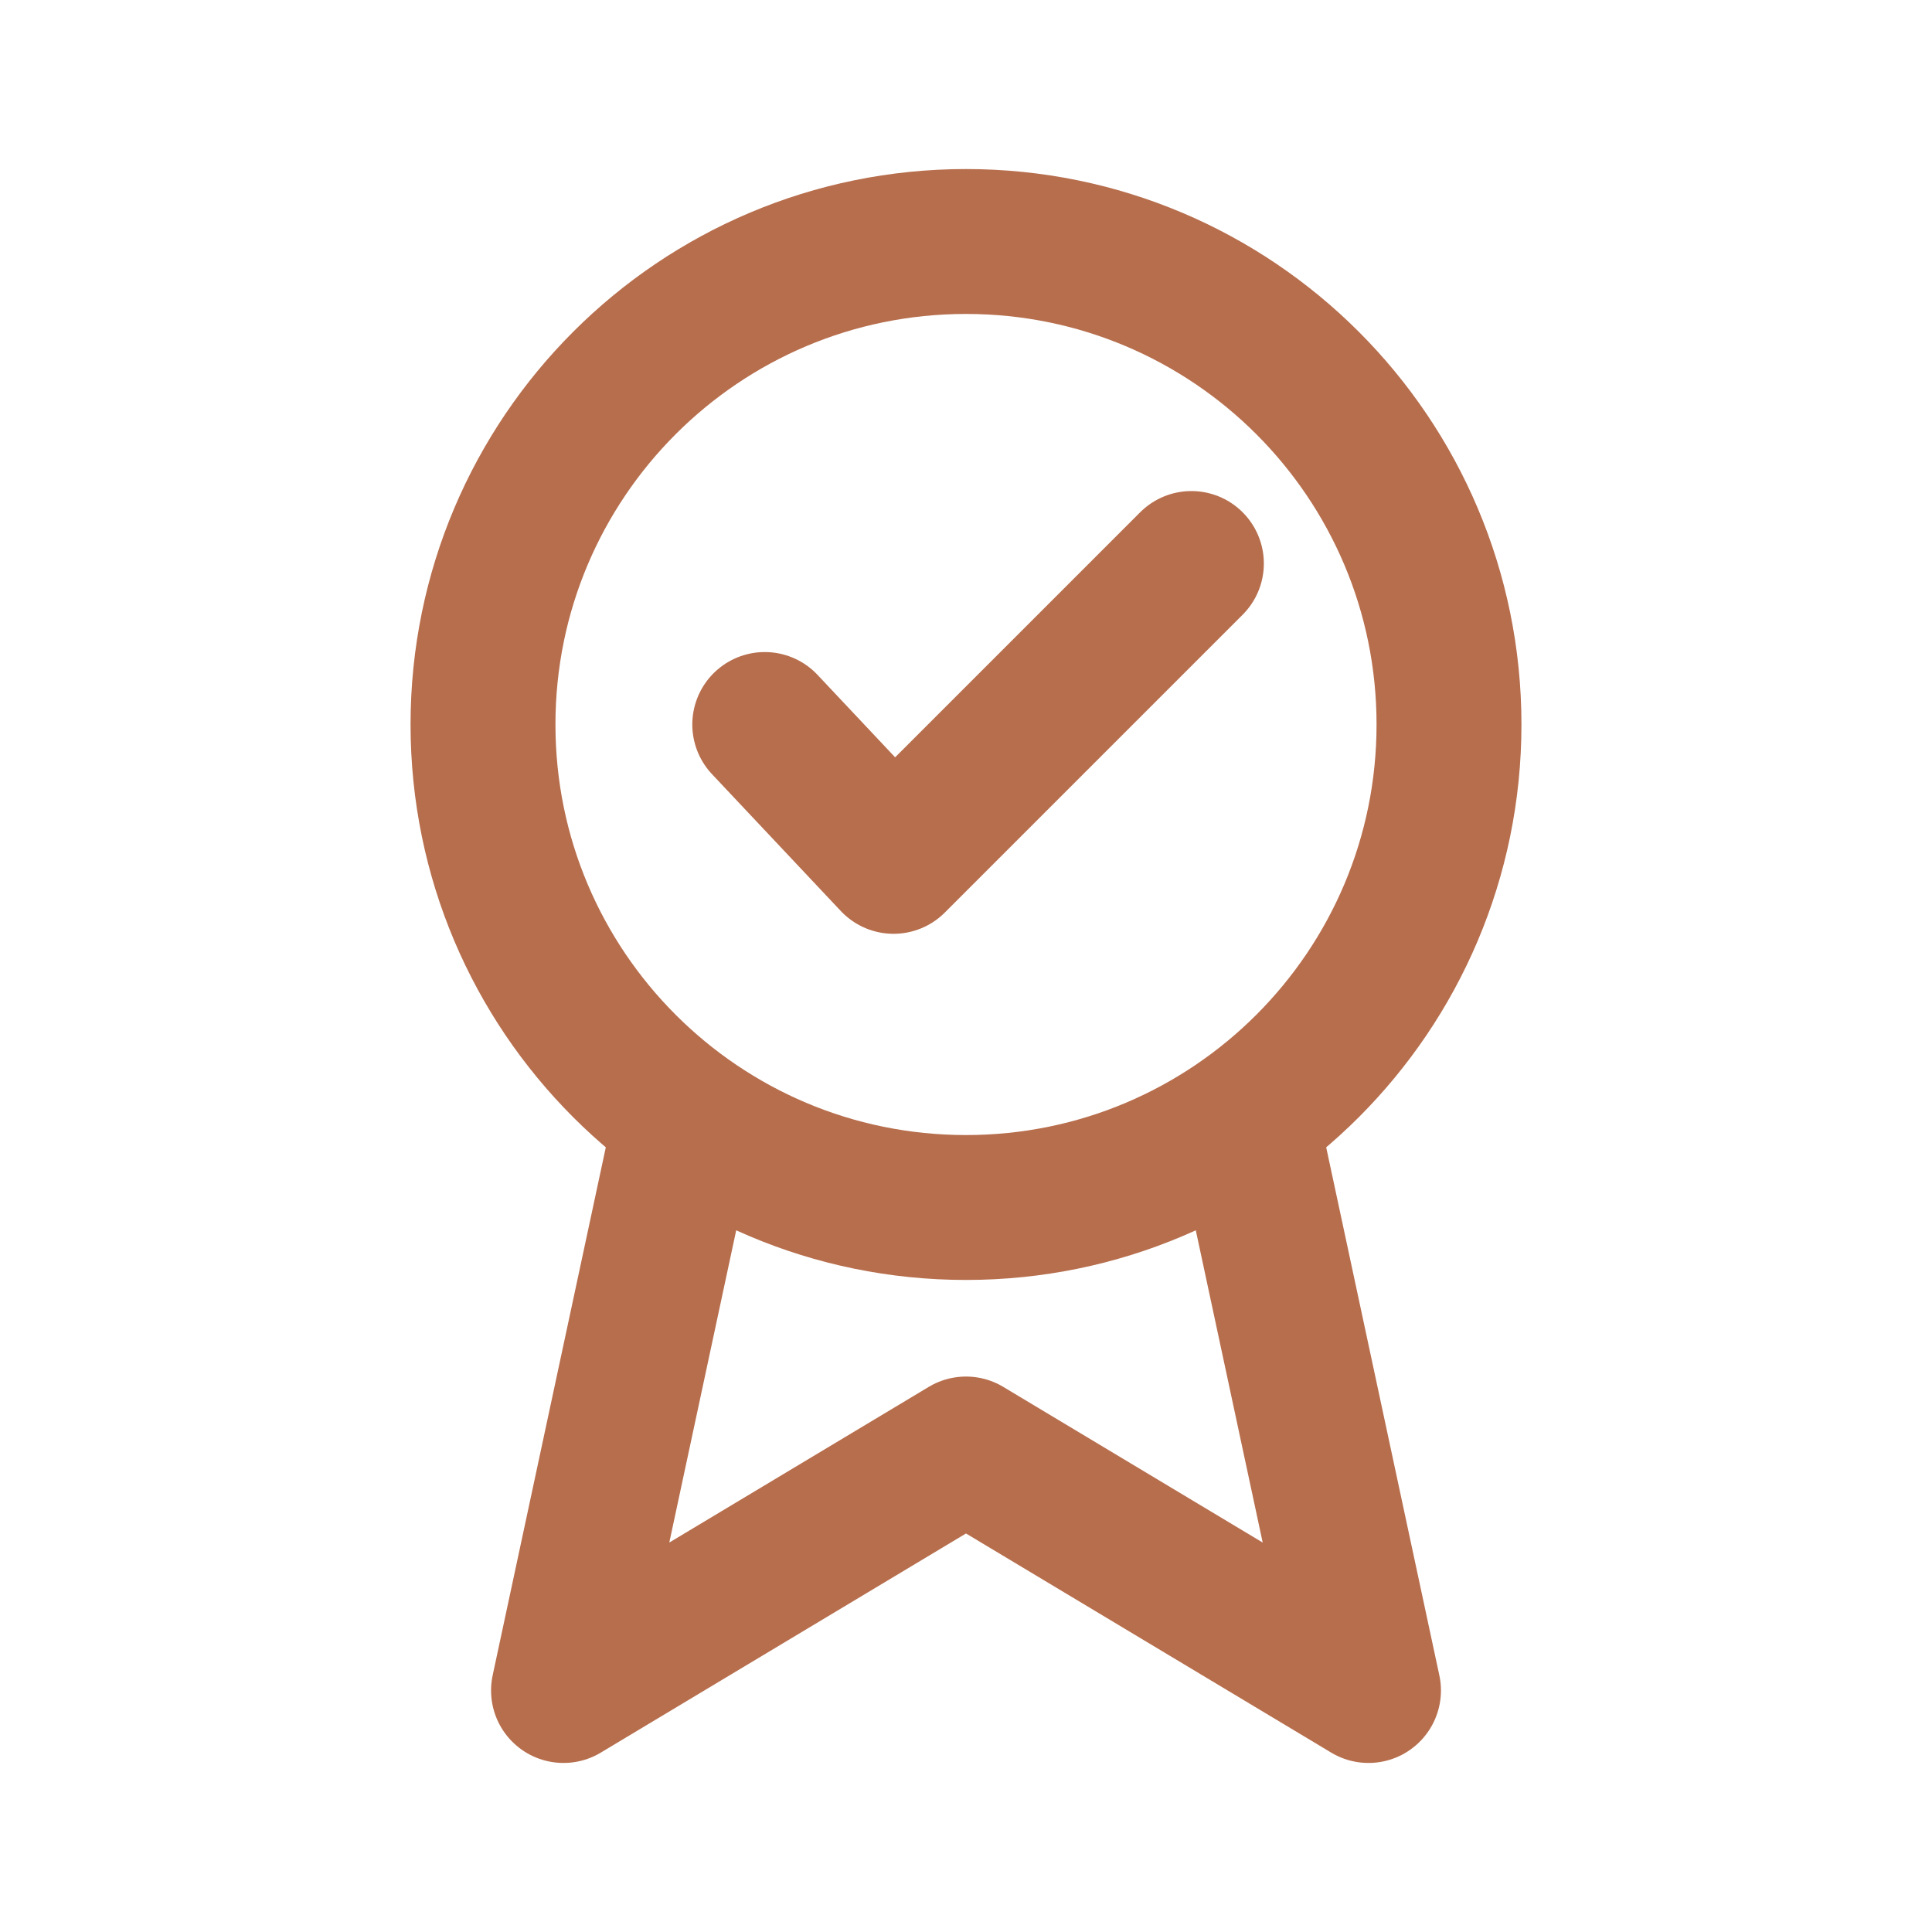
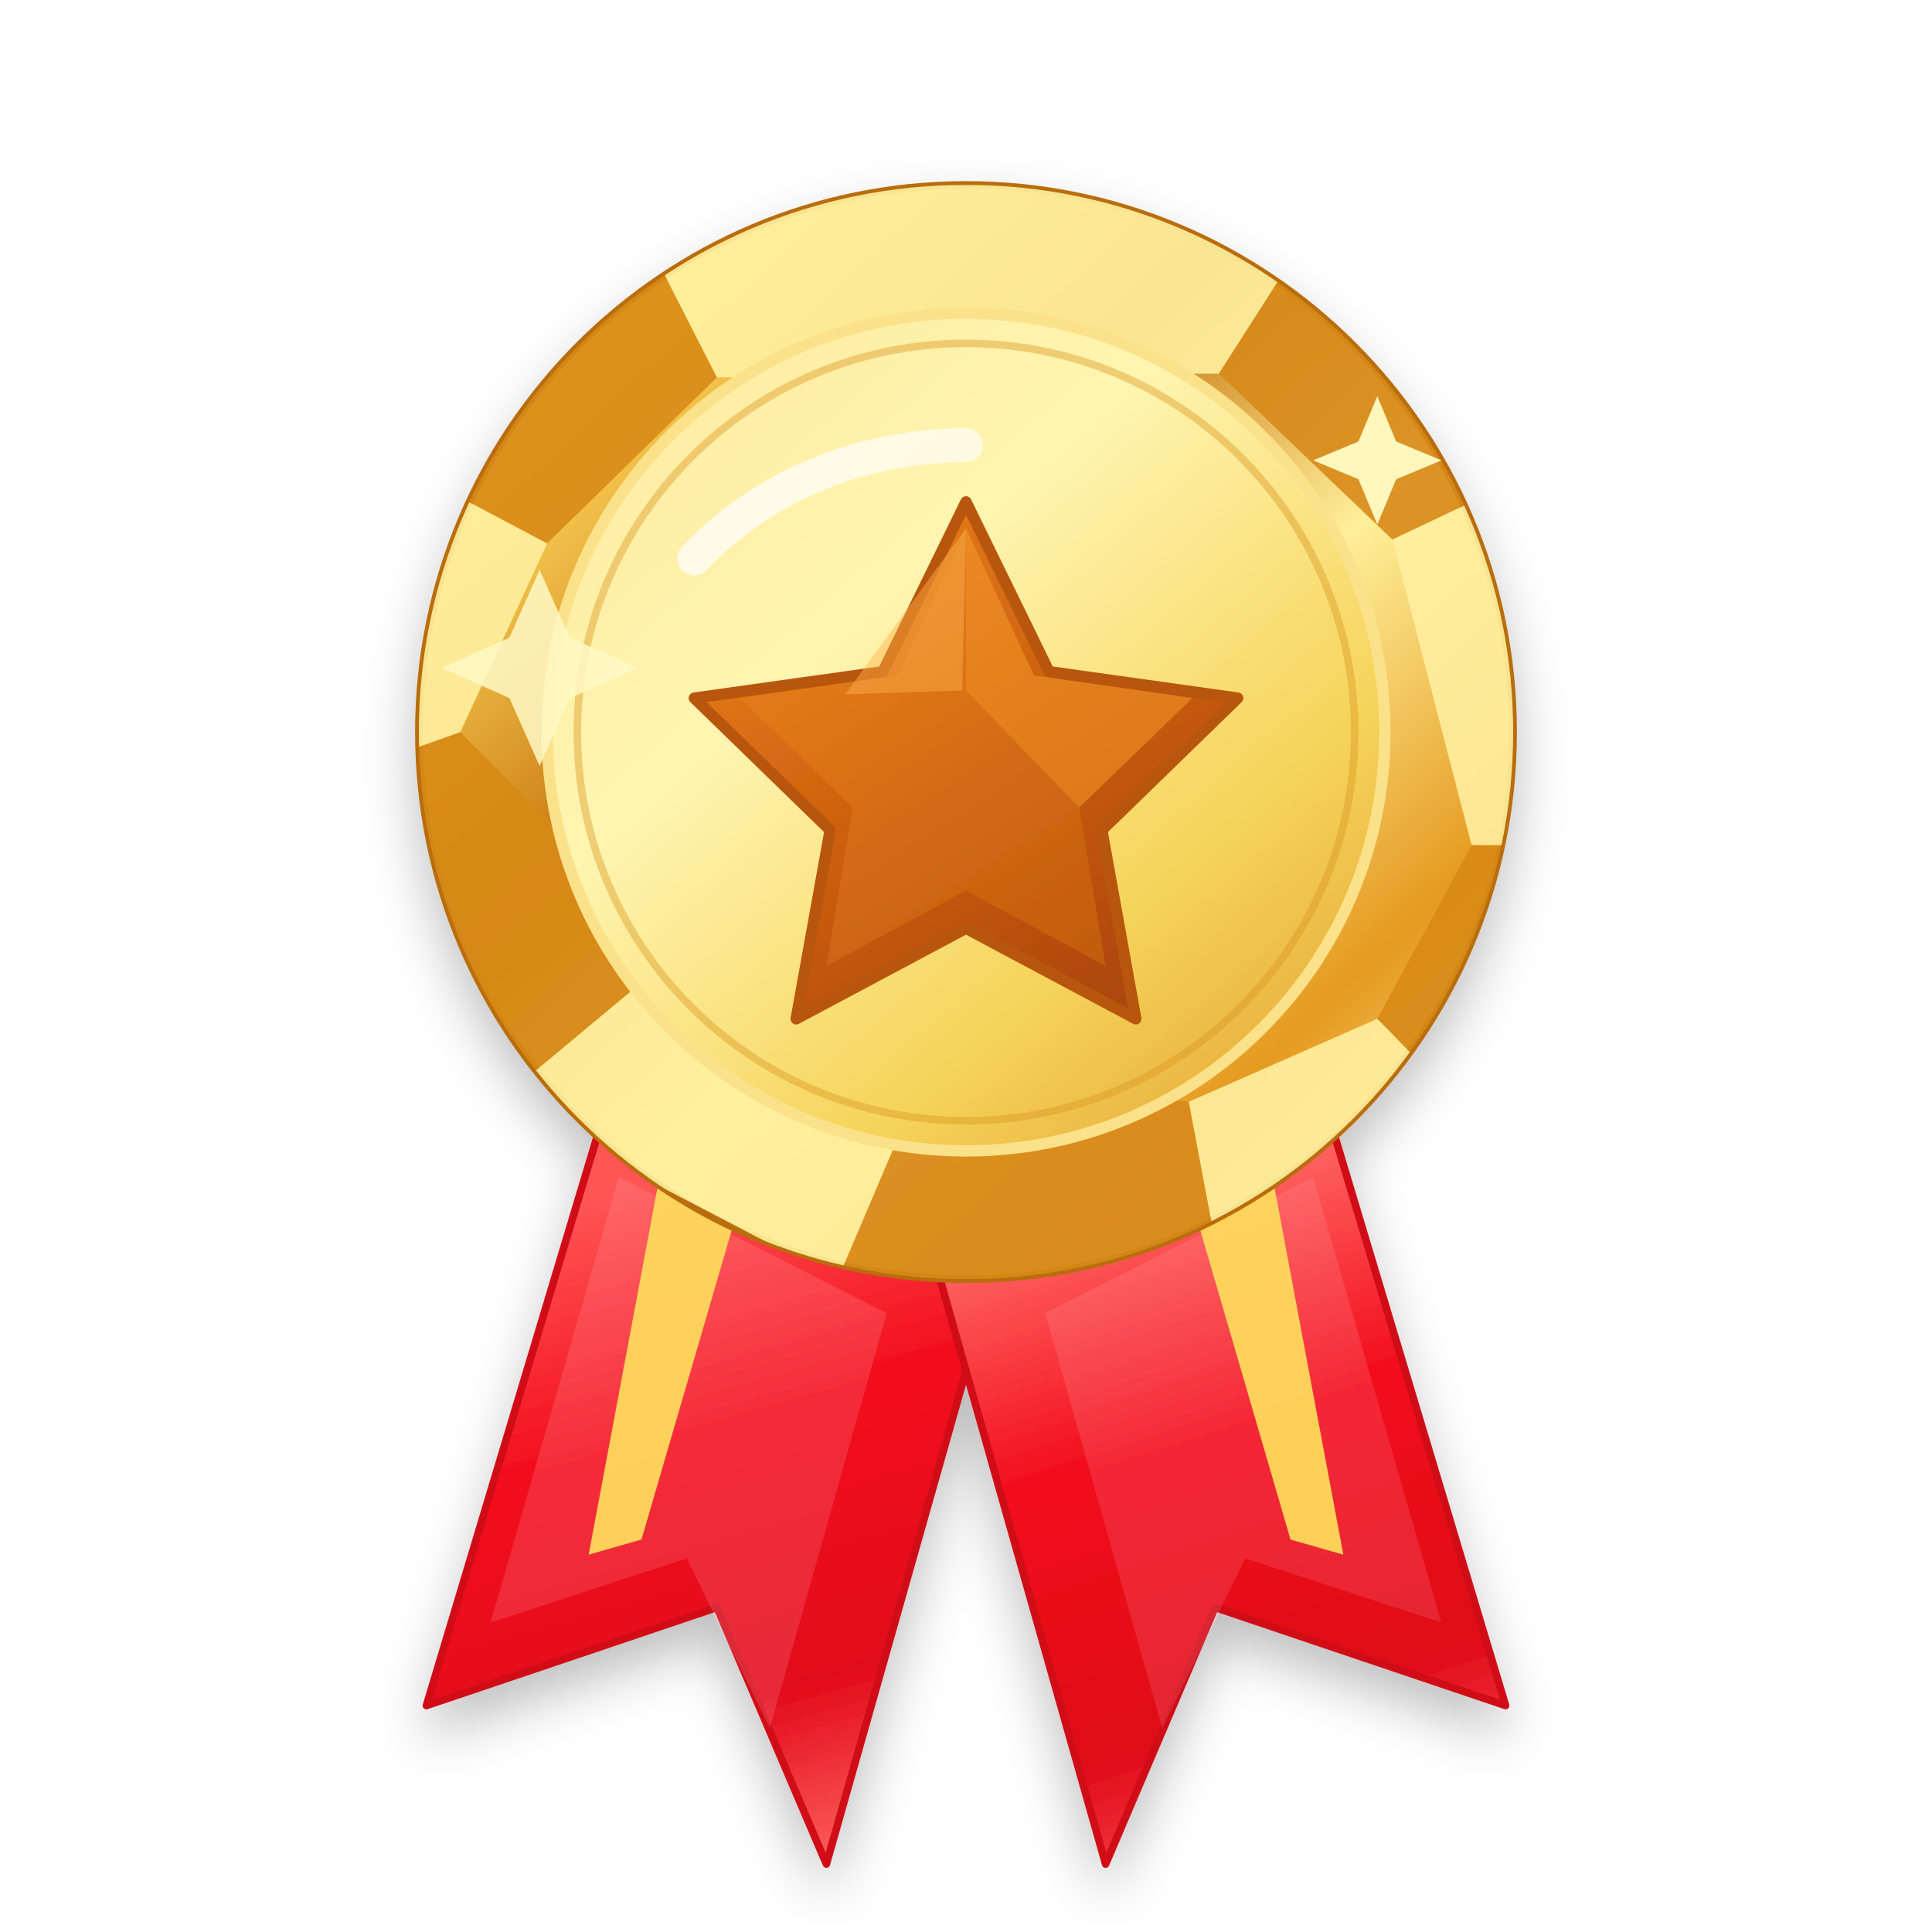
- <svg xmlns="http://www.w3.org/2000/svg" width="24" height="24" viewBox="0 0 24 24" fill="none" stroke="#B76E4D" stroke-width="1.8" stroke-linecap="round" stroke-linejoin="round">
-   <circle cx="12" cy="9" r="6" />
-   <path d="m9.5 9 1.6 1.7L14.8 7" />
-   <path d="M8.5 14 7 21l5-3 5 3-1.5-7" />
+ <svg xmlns="http://www.w3.org/2000/svg" viewBox="0 0 512 512" role="img" aria-labelledby="title desc">
+   <defs>
+     <linearGradient id="rim" x1="80" y1="55" x2="410" y2="410" gradientUnits="userSpaceOnUse">
+       <stop stop-color="#FFF8B8" />
+       <stop offset=".18" stop-color="#FFD85B" />
+       <stop offset=".36" stop-color="#C87912" />
+       <stop offset=".52" stop-color="#FFF09A" />
+       <stop offset=".7" stop-color="#E59A20" />
+       <stop offset=".86" stop-color="#FFF3A5" />
+       <stop offset="1" stop-color="#B9650B" />
+     </linearGradient>
+     <linearGradient id="face" x1="150" y1="100" x2="365" y2="350" gradientUnits="userSpaceOnUse">
+       <stop stop-color="#FFEBA0" />
+       <stop offset=".3" stop-color="#FFF5B1" />
+       <stop offset=".62" stop-color="#F6D45B" />
+       <stop offset="1" stop-color="#D88918" />
+     </linearGradient>
+     <linearGradient id="star" x1="205" y1="145" x2="320" y2="325" gradientUnits="userSpaceOnUse">
+       <stop stop-color="#E77D1C" />
+       <stop offset=".42" stop-color="#C75A0B" />
+       <stop offset="1" stop-color="#8F3206" />
+     </linearGradient>
+     <linearGradient id="ribbonL" x1="168" y1="315" x2="220" y2="500" gradientUnits="userSpaceOnUse">
+       <stop stop-color="#FF5555" />
+       <stop offset=".35" stop-color="#F20B1B" />
+       <stop offset=".72" stop-color="#E20A1A" />
+       <stop offset="1" stop-color="#FF6965" />
+     </linearGradient>
+     <linearGradient id="ribbonR" x1="300" y1="315" x2="360" y2="500" gradientUnits="userSpaceOnUse">
+       <stop stop-color="#FF6965" />
+       <stop offset=".35" stop-color="#F20B1B" />
+       <stop offset=".72" stop-color="#DF0717" />
+       <stop offset="1" stop-color="#FF5B5B" />
+     </linearGradient>
+     <linearGradient id="shine" x1="170" y1="90" x2="345" y2="290" gradientUnits="userSpaceOnUse">
+       <stop stop-color="#FFFFFF" stop-opacity=".9" />
+       <stop offset="1" stop-color="#FFFFFF" stop-opacity="0" />
+     </linearGradient>
+     <filter id="shadow" x="60" y="10" width="400" height="500" filterUnits="userSpaceOnUse">
+       <feGaussianBlur in="SourceAlpha" stdDeviation="7" />
+       <feOffset dy="7" />
+       <feComponentTransfer>
+         <feFuncA type="linear" slope=".25" />
+       </feComponentTransfer>
+       <feMerge>
+         <feMergeNode />
+         <feMergeNode in="SourceGraphic" />
+       </feMerge>
+     </filter>
+     <clipPath id="rimClip">
+       <circle cx="256" cy="194" r="145" />
+     </clipPath>
+   </defs>
+   <g filter="url(#shadow)">
+     <path d="M164 282 113 452 190 426 219 494 266 328Z" fill="url(#ribbonL)" stroke="#D00A19" stroke-width="2" stroke-linejoin="round" />
+     <path d="M348 282 399 452 322 426 293 494 246 328Z" fill="url(#ribbonR)" stroke="#D00A19" stroke-width="2" stroke-linejoin="round" />
+     <path d="m164 312-34 118 52-17 22 45 31-110-71-36Z" fill="#FFAAAA" opacity=".2" />
+     <path d="m348 312 34 118-52-17-22 45-31-110 71-36Z" fill="#FFAAAA" opacity=".18" />
+     <path d="M177 300 156 412l14-4 28-96Z" fill="#FFD85B" opacity=".95" />
+     <path d="M335 300 356 412l-14-4-28-96Z" fill="#FFD85B" opacity=".95" />
+     <circle cx="256" cy="194" r="145" fill="url(#rim)" stroke="#B96D0B" stroke-width="2" />
+     <g clip-path="url(#rimClip)" opacity=".9">
+       <path d="M256 49H355L323 99H256Z" fill="#FFF2A1" />
+       <path d="M355 49 424 117 369 143 323 99Z" fill="#D88A1A" />
+       <path d="M424 117 449 224H390L369 143Z" fill="#FFF0A0" />
+       <path d="M449 224 409 315 365 270 390 224Z" fill="#D88916" />
+       <path d="M409 315 326 350 315 292 365 270Z" fill="#FFF0A0" />
+       <path d="M326 350 222 339 245 285 315 292Z" fill="#D88A1A" />
+       <path d="M222 339 132 292 180 252 245 285Z" fill="#FFF1A0" />
+       <path d="M132 292 63 215 122 194 180 252Z" fill="#D88916" />
+       <path d="M63 215 94 117 145 144 122 194Z" fill="#FFF0A0" />
+       <path d="M94 117 164 49 190 100 145 144Z" fill="#D88916" />
+       <path d="M164 49H256V100L190 100Z" fill="#FFF1A0" />
+       <path d="M256 49H355L323 99H256Z" fill="#FFF1A0" opacity=".7" />
+     </g>
+     <circle cx="256" cy="194" r="111" fill="url(#face)" stroke="#FBE28A" stroke-width="3" />
+     <circle cx="256" cy="194" r="103" fill="none" stroke="#D99620" stroke-opacity=".42" stroke-width="2" />
+     <path d="M256 118c-28 0-54 11-72 30" fill="none" stroke="url(#shine)" stroke-width="9" stroke-linecap="round" />
+     <path d="m256 133 22 45 50 7-36 35 9 50-45-24-45 24 9-50-36-35 50-7 22-45Z" fill="url(#star)" stroke="#B9570A" stroke-width="3" stroke-linejoin="round" />
+     <path d="m256 140 18 39 42 6-30 29 7 42-37-20-37 20 7-42-30-29 42-6 18-39Z" fill="#F59A2A" opacity=".22" />
+     <path d="M224 184 256 140l-1 43-31 1Z" fill="#FFB24B" opacity=".45" />
+     <path d="M256 140 274 179l42 6-30 29-30-31Z" fill="#F8A02D" opacity=".35" />
+     <path d="M143 151 151 169l18 8-18 8-8 18-8-18-18-8 18-8Z" fill="#FFF9C5" opacity=".85" />
+     <path d="m365 105 5 12 12 5-12 5-5 12-5-12-12-5 12-5Z" fill="#FFF7BC" />
+   </g>
</svg>
